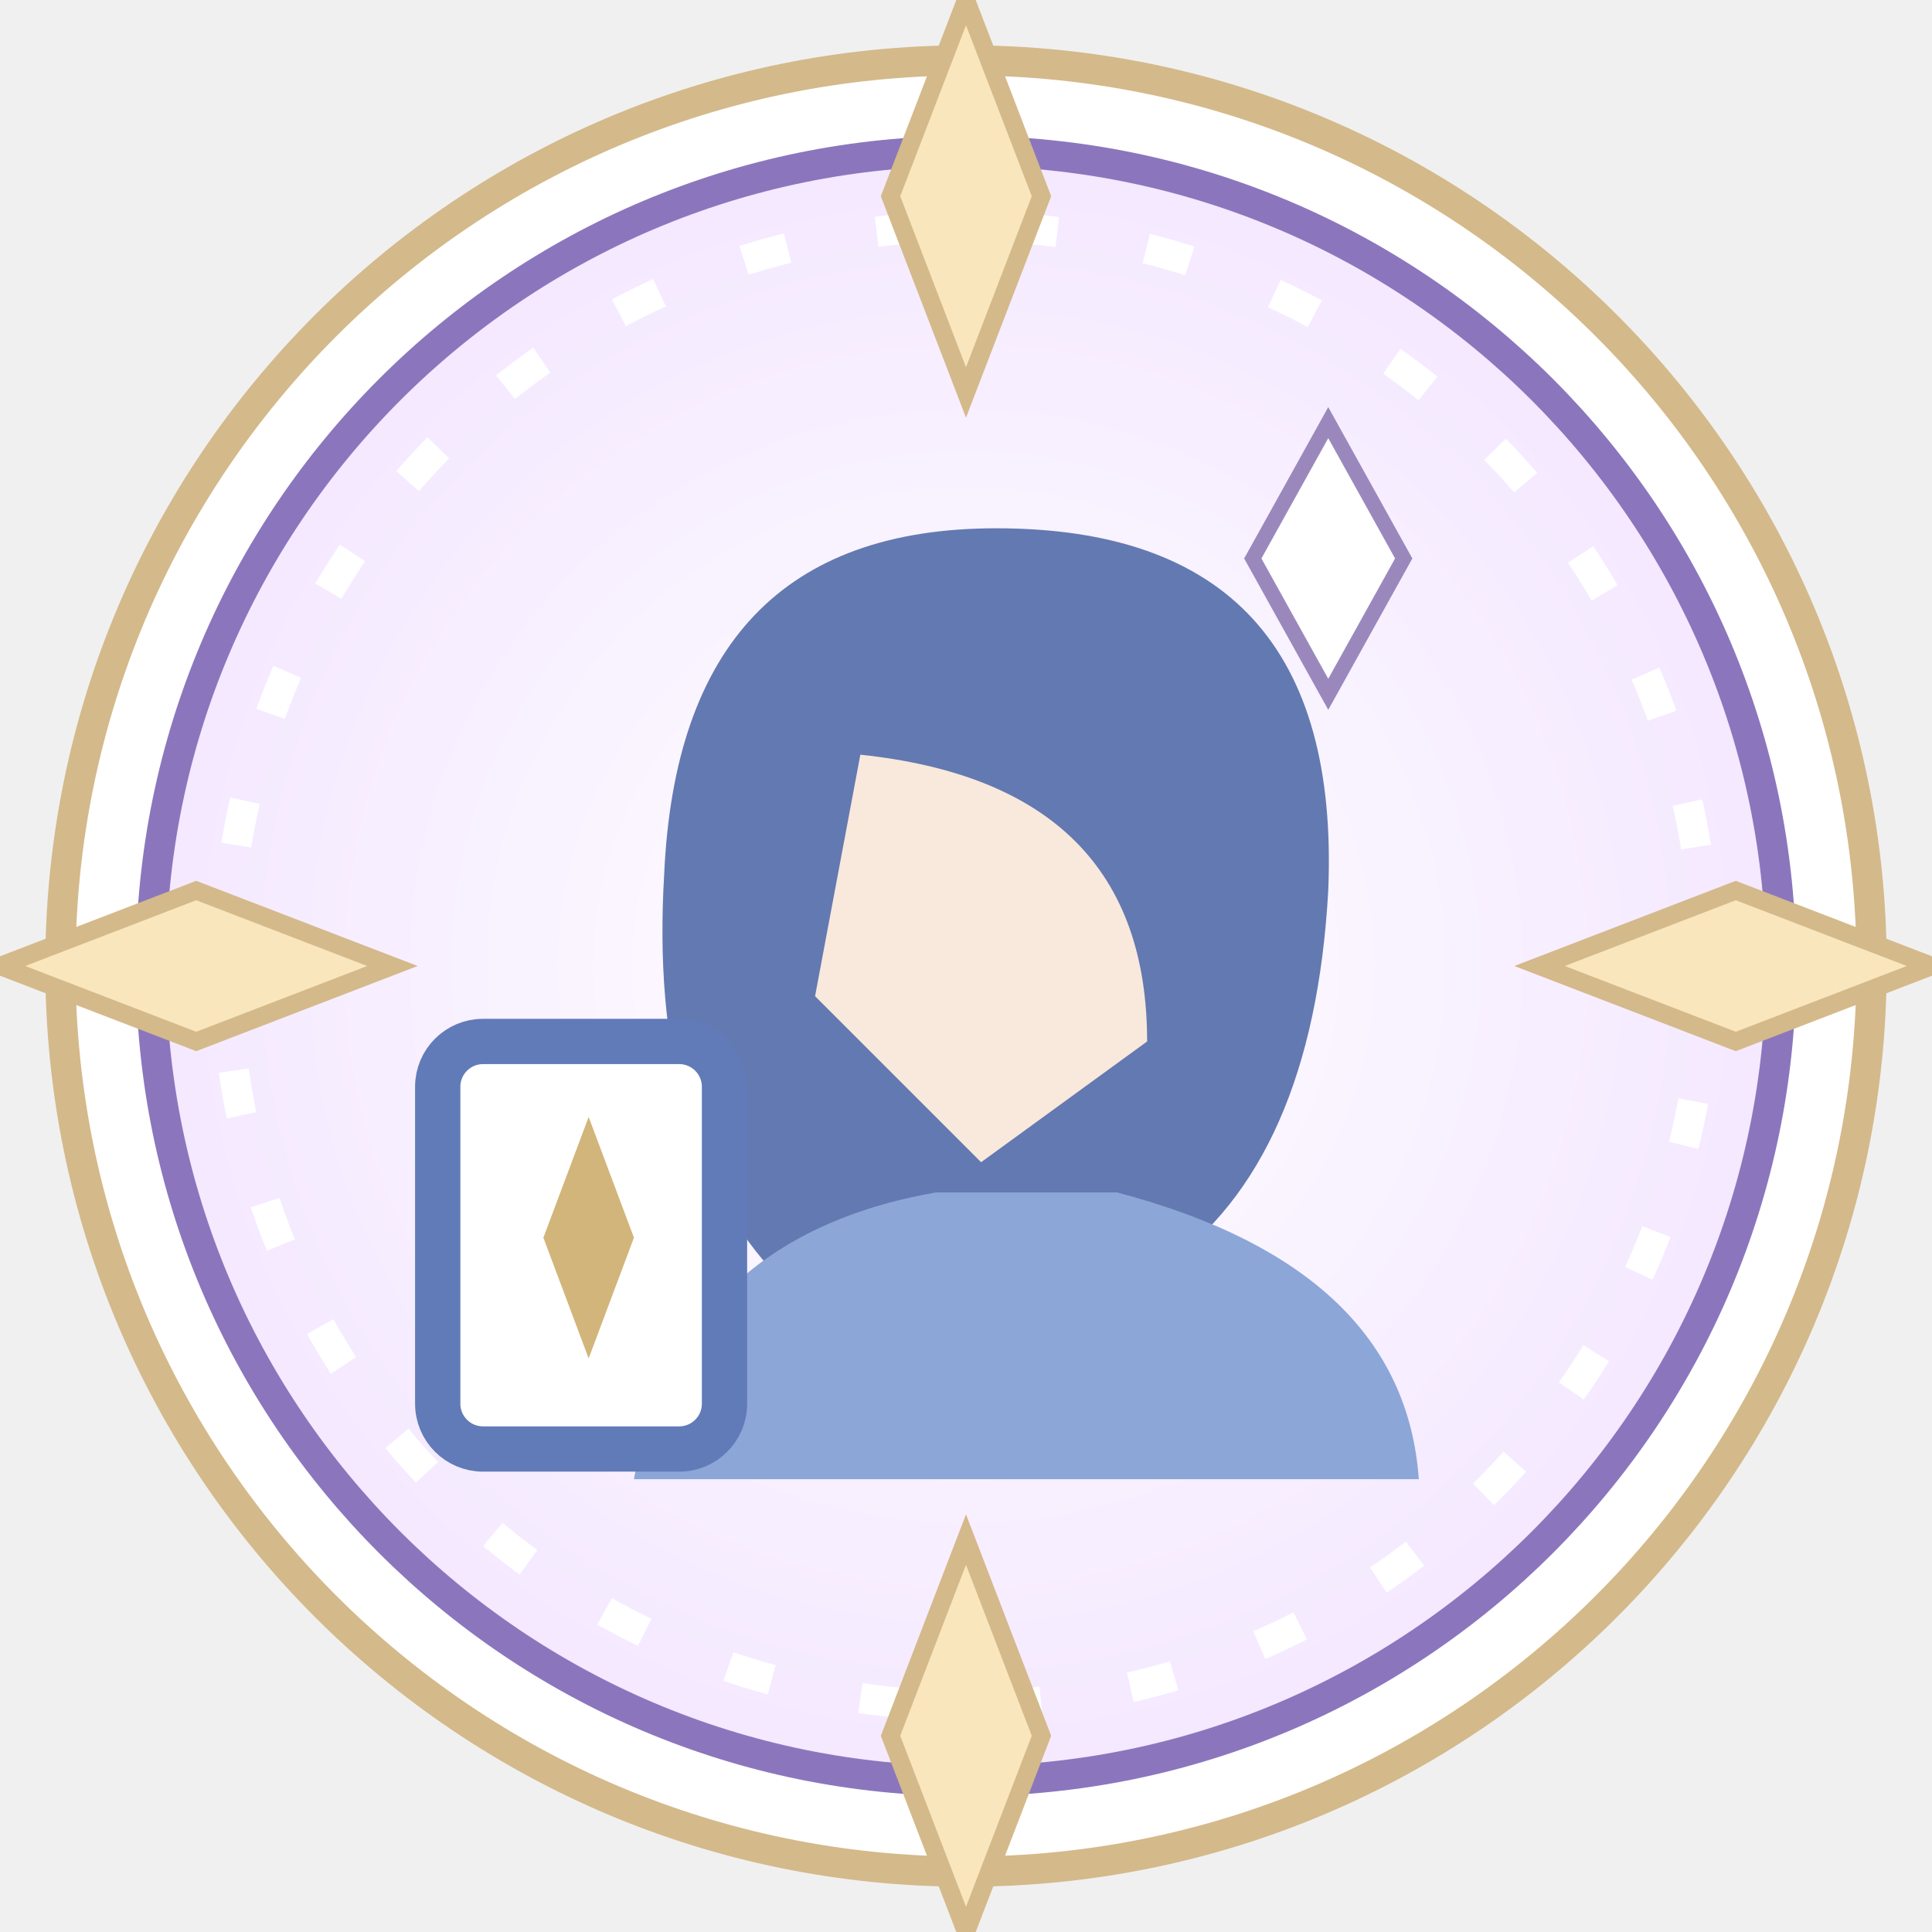
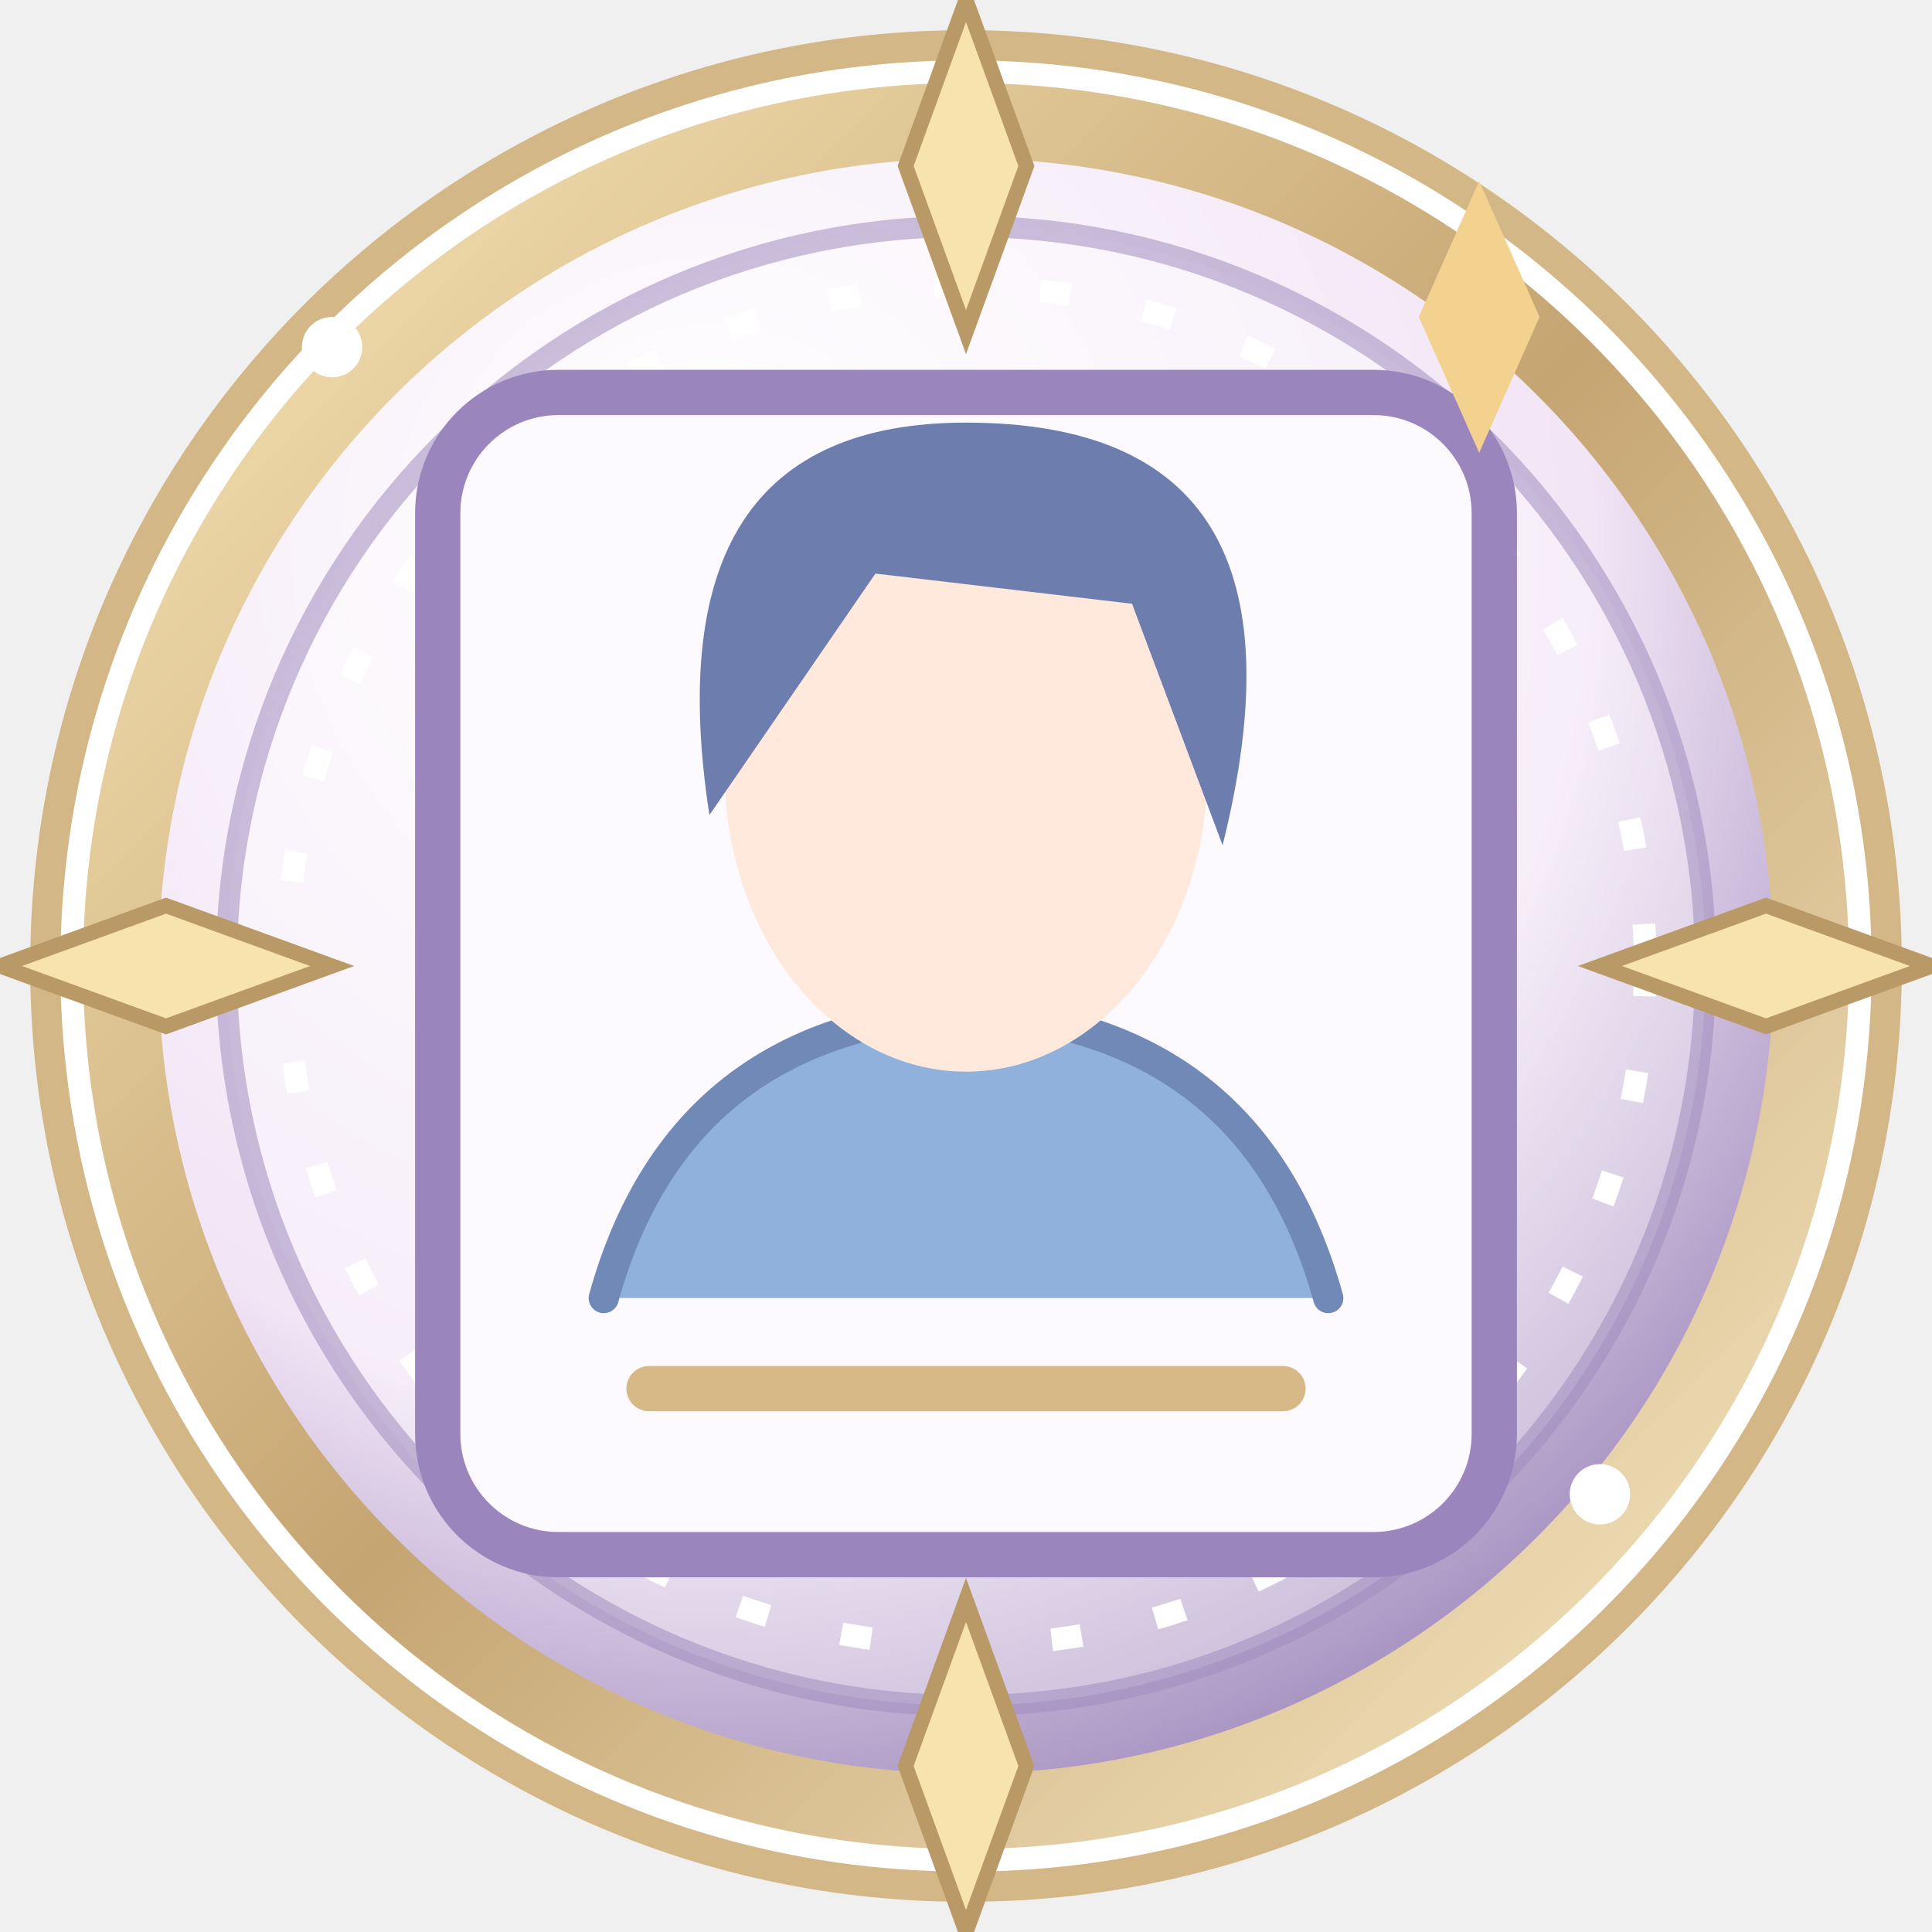
- <svg xmlns="http://www.w3.org/2000/svg" width="256" height="256" viewBox="0 0 128 128">
+ <svg xmlns="http://www.w3.org/2000/svg" width="256" height="256" viewBox="0 0 128 128" role="img" aria-label="characters">
  <defs>
-     <radialGradient id="g">
-       <stop stop-color="#fff" />
-       <stop offset="1" stop-color="#f4e8ff" />
+     <radialGradient id="bg" cx="35%" cy="25%" r="80%">
+       <stop stop-color="#ffffff" />
+       <stop offset=".65" stop-color="#f2e5f6" />
+       <stop offset="1" stop-color="#a18cbd" />
    </radialGradient>
+     <linearGradient id="rim" x2="1" y2="1">
+       <stop stop-color="#f9e6b7" />
+       <stop offset=".5" stop-color="#c5a572" />
+       <stop offset="1" stop-color="#f8e9c4" />
+     </linearGradient>
  </defs>
-   <circle cx="64" cy="64" r="60" fill="#fff" stroke="#d4b98a" stroke-width="2" />
-   <circle cx="64" cy="64" r="54" fill="url(#g)" stroke="#8b76bd" stroke-width="2" />
-   <circle cx="64" cy="64" r="49" fill="none" stroke="#fff" stroke-width="2" stroke-dasharray="3 6" />
-   <path d="M64 0l5 13-5 13-5-13ZM64 102l5 13-5 13-5-13ZM0 64l13-5 13 5-13 5ZM102 64l13-5 13 5-13 5Z" fill="#f9e6bd" stroke="#d4b98a" stroke-width="1.2" />
-   <path d="M51 84q-8-9-7-26 1-23 22-23 23 0 22 24-1 18-11 25Z" fill="#6379b1" />
-   <path d="M57 50q19 2 19 19l-11 8-11-11Z" fill="#f9e8dc" />
-   <path d="M42 98q3-16 20-19h12q19 5 20 19" fill="#8ca6d8" />
-   <rect x="29" y="69" width="19" height="27" rx="3" fill="#fff" stroke="#607bb7" stroke-width="3" />
-   <path d="M39 74l3 8-3 8-3-8Z" fill="#d2b57a" />
-   <path d="M83 37l5-9 5 9-5 9Z" fill="#fff" stroke="#9a88bd" />
+   <circle cx="64" cy="64" r="61" fill="#fff" stroke="#d3b786" stroke-width="2" />
+   <circle cx="64" cy="64" r="56" fill="url(#bg)" stroke="url(#rim)" stroke-width="5" />
+   <circle cx="64" cy="64" r="49" fill="#ffffff55" stroke="#a18cbd" stroke-opacity=".55" stroke-width="1.4" />
+   <circle cx="64" cy="64" r="45" fill="none" stroke="#fff" stroke-width="1.5" stroke-dasharray="2 5" />
+   <path d="M64 0l4 11-4 11-4-11zM64 106l4 11-4 11-4-11zM0 64l11-4 11 4-11 4zM106 64l11-4 11 4-11 4z" fill="#f8e3ae" stroke="#b99a67" stroke-width="1" />
+   <g stroke-linejoin="round" stroke-linecap="round">
+     <rect x="29" y="26" width="70" height="77" rx="8" fill="#fcfaff" stroke="#9a85bd" stroke-width="3" />
+     <path d="M40 86q5-18 24-19 19 1 24 19" fill="#91b1dd" stroke="#7189b7" stroke-width="2" />
+     <ellipse cx="64" cy="51" rx="16" ry="20" fill="#ffe9dc" />
+     <path d="M47 54q-4-26 17-26 24 0 17 28l-6-16-17-2z" fill="#6d7eae" />
+     <path d="M43 92h42" stroke="#d6b986" stroke-width="3" />
+     <path d="M94 21l4-9 4 9-4 9z" fill="#f3d18e" />
+   </g>
+   <circle cx="22" cy="23" r="2" fill="#fff" />
+   <circle cx="106" cy="99" r="2" fill="#fff" />
</svg>
